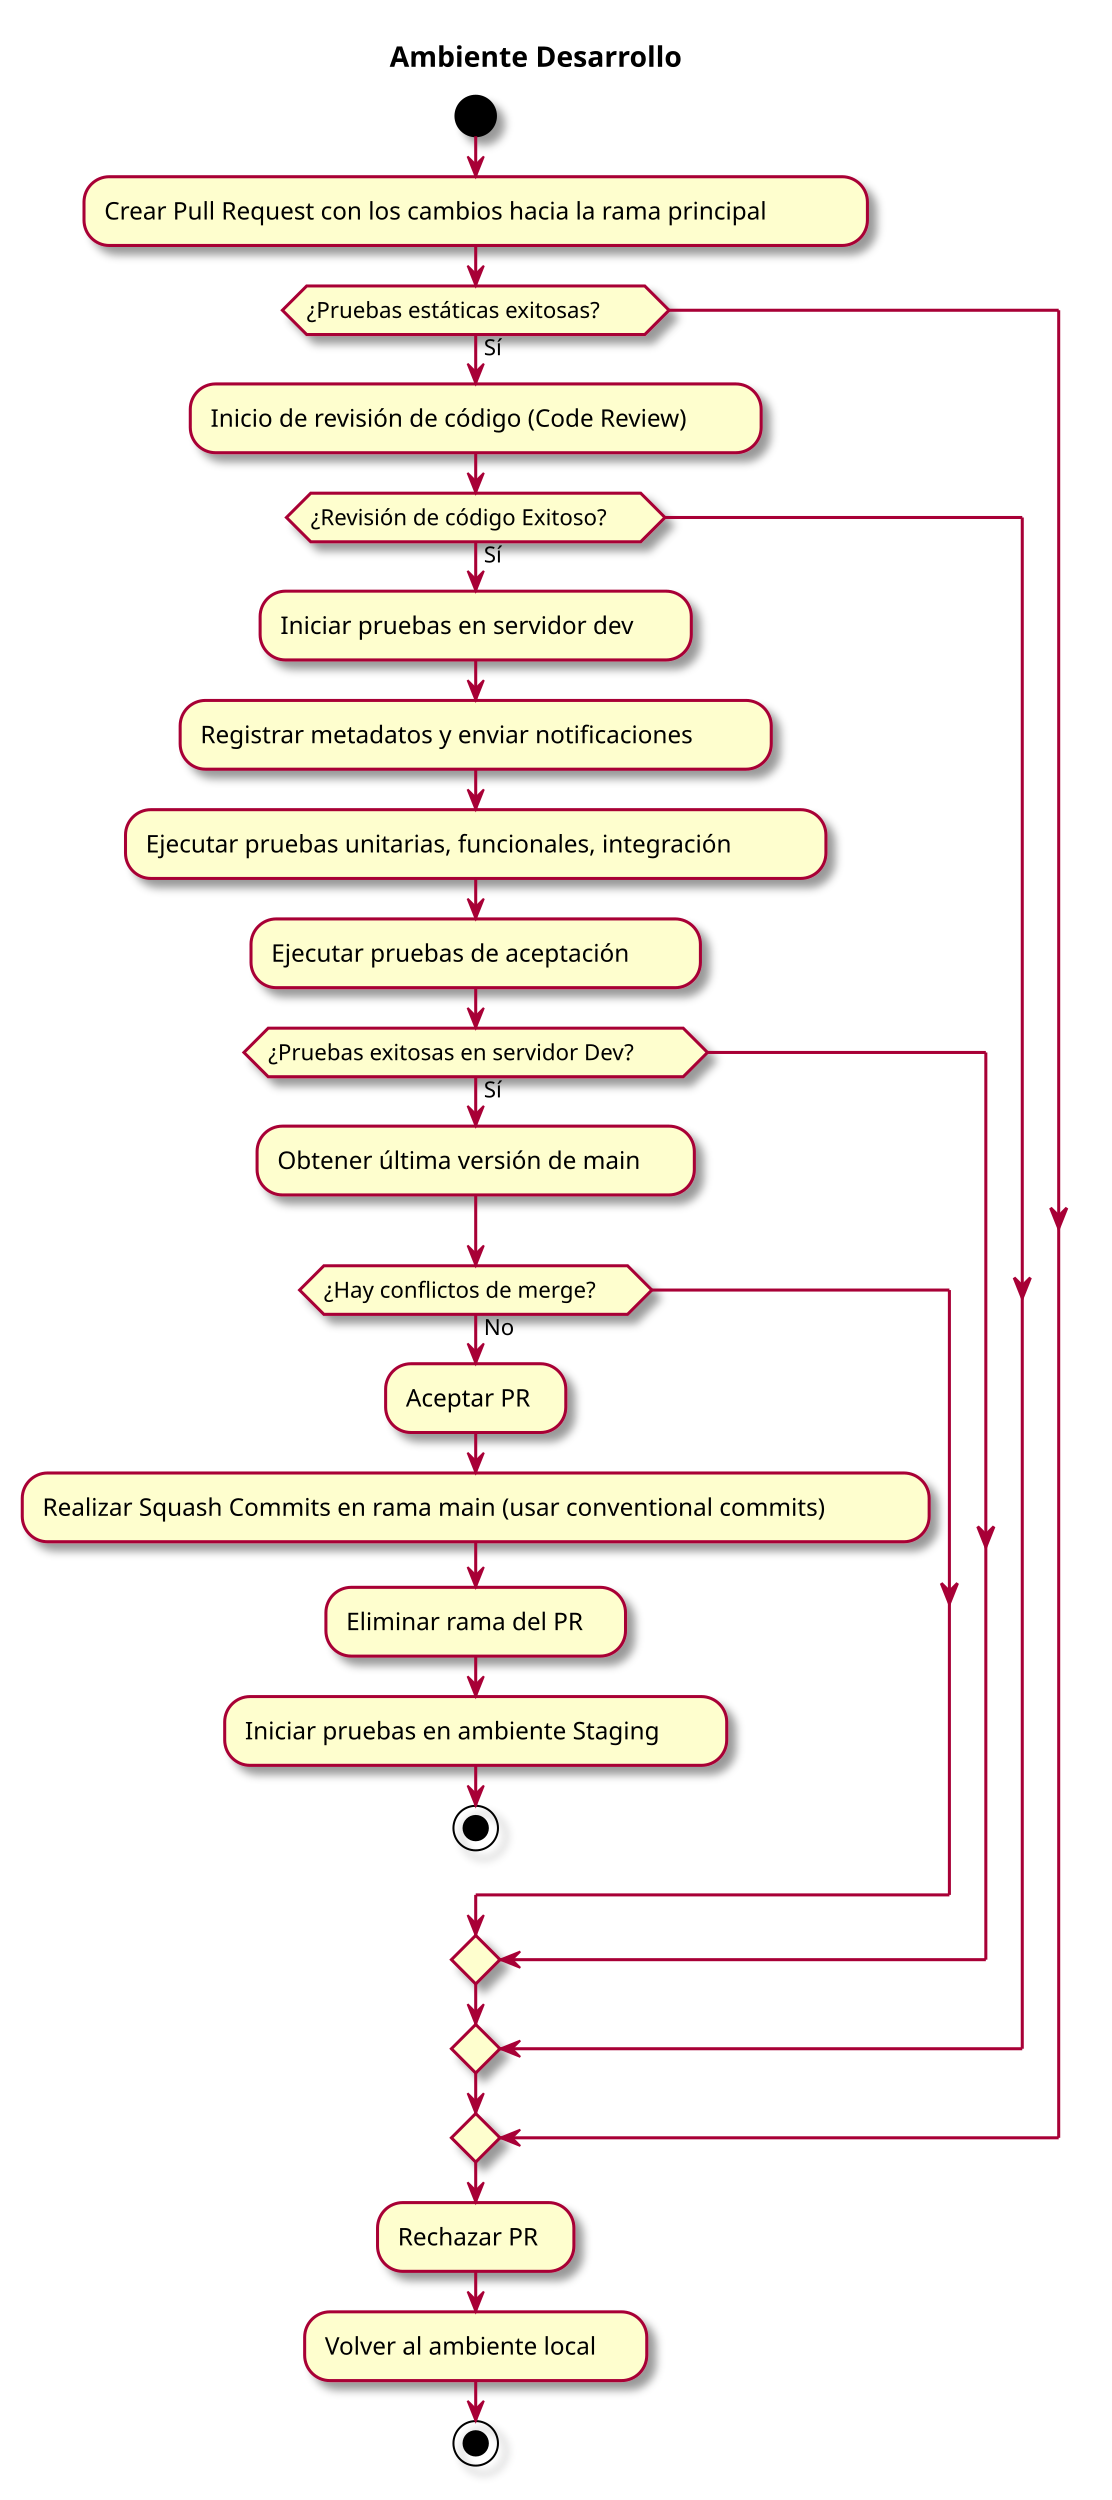
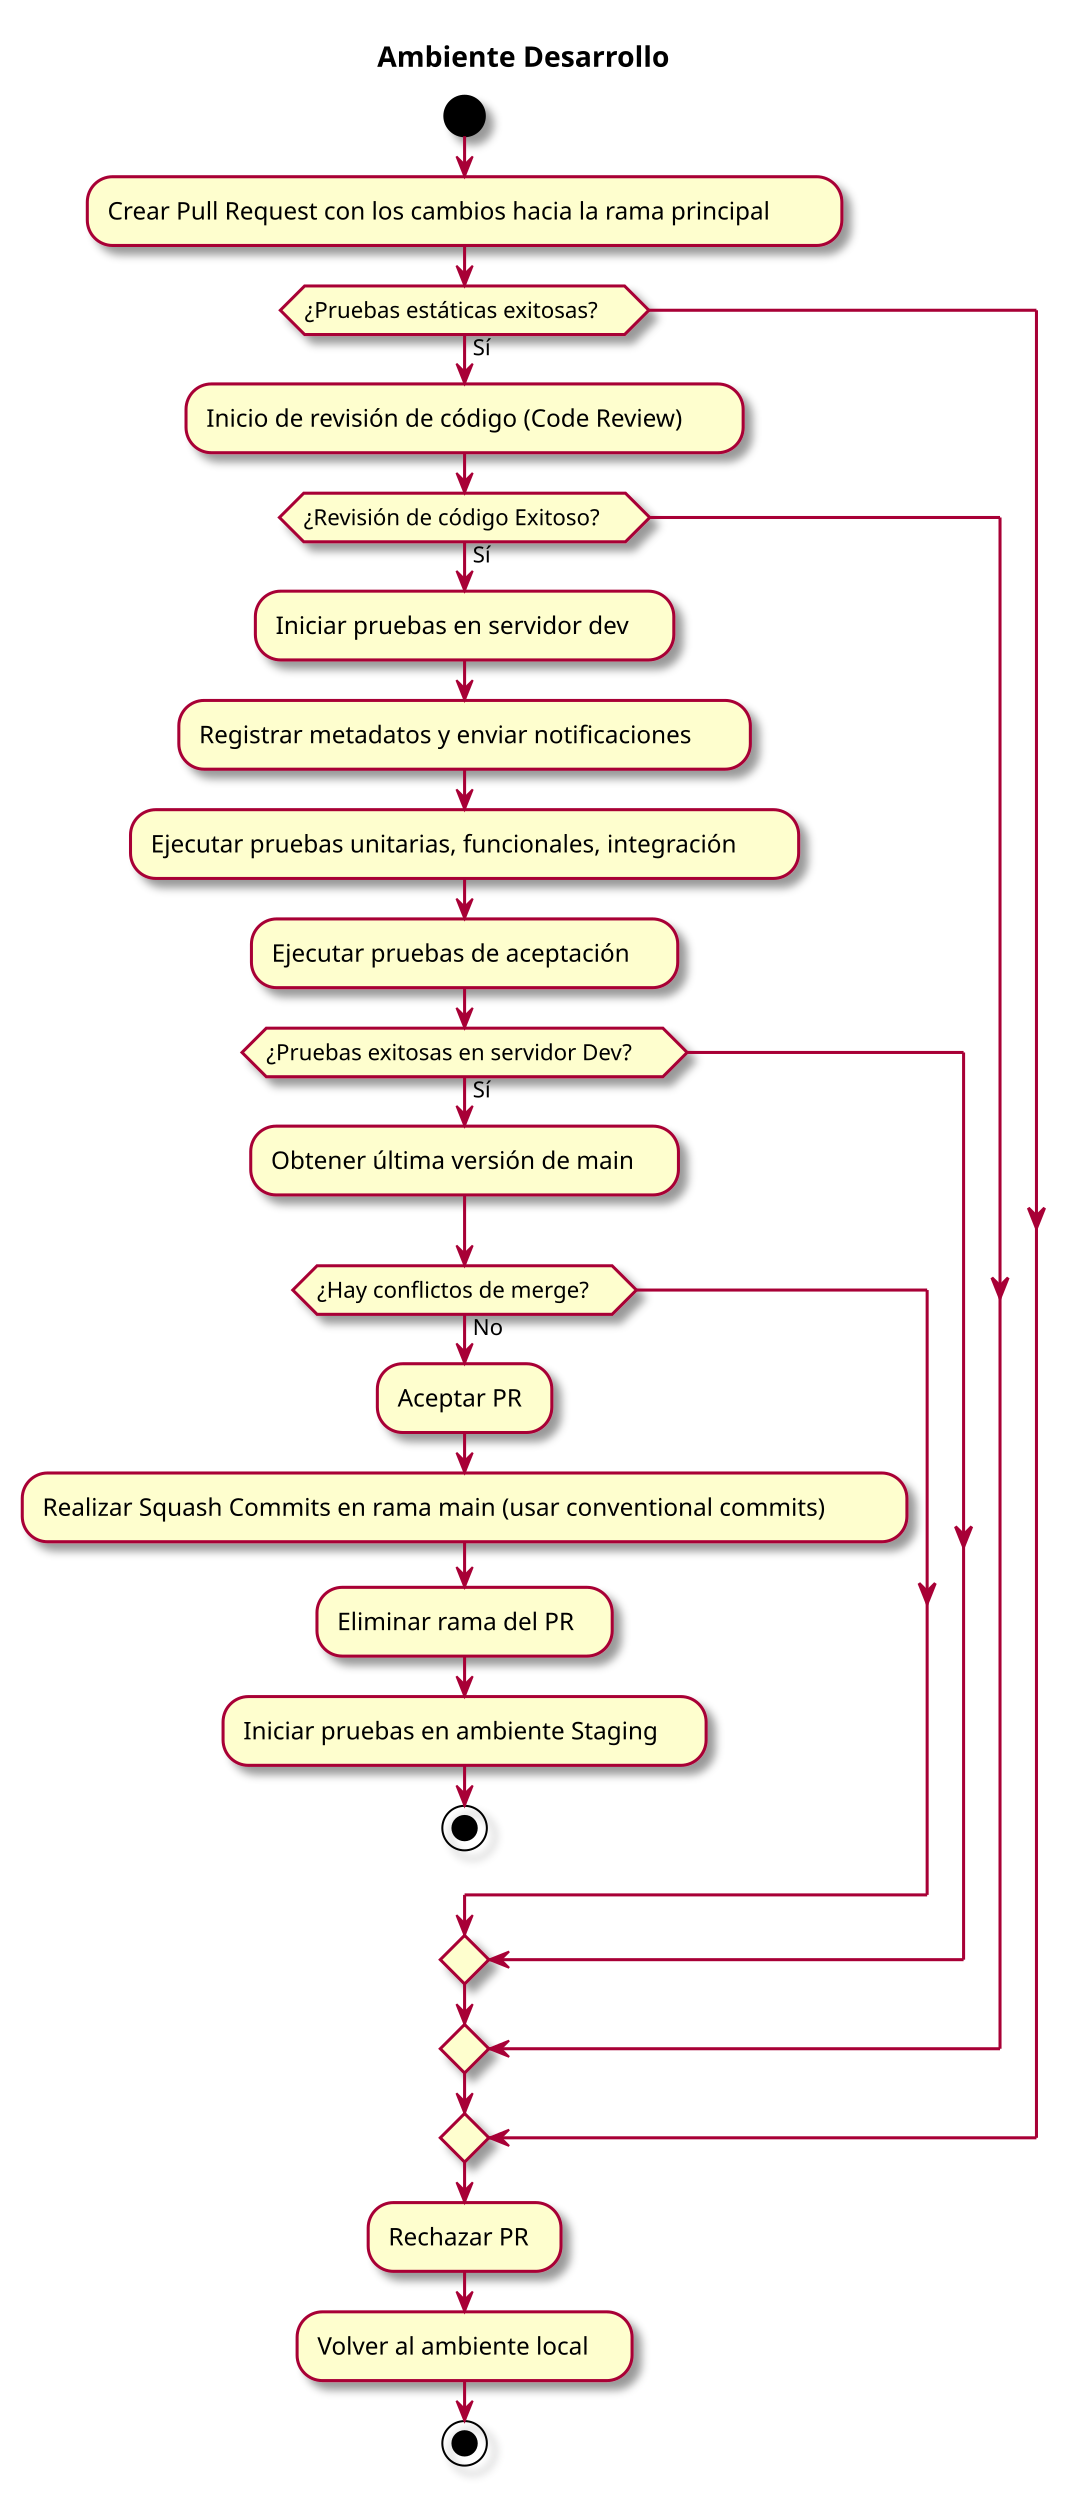
- <svg xmlns="http://www.w3.org/2000/svg" contentStyleType="text/css" height="1235px" preserveAspectRatio="none" style="width:549px;height:1235px;background:#FFFFFF;" version="1.1" viewBox="0 0 549 1235" width="549px" zoomAndPan="magnify">
+ <svg xmlns="http://www.w3.org/2000/svg" contentStyleType="text/css" data-diagram-type="ACTIVITY" height="1235px" preserveAspectRatio="none" style="width:538px;height:1235px;background:#FFFFFF;" version="1.1" viewBox="0 0 538 1235" width="538px" zoomAndPan="magnify">
  <defs>
    <filter height="300%" id="f14g9ub7q795gm" width="300%" x="-1" y="-1">
-       <feGaussianBlur result="blurOut" stdDeviation="2.0" />
+       <feGaussianBlur result="blurOut" stdDeviation="2" />
      <feColorMatrix in="blurOut" result="blurOut2" type="matrix" values="0 0 0 0 0 0 0 0 0 0 0 0 0 0 0 0 0 0 .4 0" />
-       <feOffset dx="4.0" dy="4.0" in="blurOut2" result="blurOut3" />
+       <feOffset dx="4" dy="4" in="blurOut2" result="blurOut3" />
      <feBlend in="SourceGraphic" in2="blurOut3" mode="normal" />
    </filter>
  </defs>
  <g>
-     <text fill="#000000" font-family="sans-serif" font-size="14" font-weight="bold" lengthAdjust="spacing" textLength="161" x="192.5" y="32.995">Ambiente Desarrollo</text>
-     <ellipse cx="235" cy="57.297" fill="#000000" filter="url(#f14g9ub7q795gm)" rx="10" ry="10" style="stroke:#000000;stroke-width:1.0;" />
-     <rect fill="#FEFECE" filter="url(#f14g9ub7q795gm)" height="33.969" rx="12.5" ry="12.5" style="stroke:#A80036;stroke-width:1.5;" width="387" x="41.5" y="87.297" />
-     <text fill="#000000" font-family="sans-serif" font-size="12" lengthAdjust="spacing" textLength="367" x="51.5" y="108.436">Crear Pull Request con los cambios hacia la rama principal</text>
-     <rect fill="#FEFECE" filter="url(#f14g9ub7q795gm)" height="33.969" rx="12.5" ry="12.5" style="stroke:#A80036;stroke-width:1.5;" width="282" x="94" y="189.668" />
-     <text fill="#000000" font-family="sans-serif" font-size="12" lengthAdjust="spacing" textLength="262" x="104" y="210.807">Inicio de revisión de código (Code Review)</text>
-     <rect fill="#FEFECE" filter="url(#f14g9ub7q795gm)" height="33.969" rx="12.5" ry="12.5" style="stroke:#A80036;stroke-width:1.5;" width="213" x="128.5" y="292.039" />
-     <text fill="#000000" font-family="sans-serif" font-size="12" lengthAdjust="spacing" textLength="193" x="138.5" y="313.178">Iniciar pruebas en servidor dev</text>
-     <rect fill="#FEFECE" filter="url(#f14g9ub7q795gm)" height="33.969" rx="12.5" ry="12.5" style="stroke:#A80036;stroke-width:1.5;" width="292" x="89" y="346.008" />
-     <text fill="#000000" font-family="sans-serif" font-size="12" lengthAdjust="spacing" textLength="272" x="99" y="367.147">Registrar metadatos y enviar notificaciones</text>
-     <rect fill="#FEFECE" filter="url(#f14g9ub7q795gm)" height="33.969" rx="12.5" ry="12.5" style="stroke:#A80036;stroke-width:1.5;" width="346" x="62" y="399.977" />
-     <text fill="#000000" font-family="sans-serif" font-size="12" lengthAdjust="spacing" textLength="326" x="72" y="421.115">Ejecutar pruebas unitarias, funcionales, integración</text>
-     <rect fill="#FEFECE" filter="url(#f14g9ub7q795gm)" height="33.969" rx="12.5" ry="12.5" style="stroke:#A80036;stroke-width:1.5;" width="222" x="124" y="453.945" />
-     <text fill="#000000" font-family="sans-serif" font-size="12" lengthAdjust="spacing" textLength="202" x="134" y="475.084">Ejecutar pruebas de aceptación</text>
-     <rect fill="#FEFECE" filter="url(#f14g9ub7q795gm)" height="33.969" rx="12.5" ry="12.5" style="stroke:#A80036;stroke-width:1.5;" width="216" x="127" y="556.316" />
-     <text fill="#000000" font-family="sans-serif" font-size="12" lengthAdjust="spacing" textLength="196" x="137" y="577.455">Obtener última versión de main</text>
-     <rect fill="#FEFECE" filter="url(#f14g9ub7q795gm)" height="33.969" rx="12.5" ry="12.5" style="stroke:#A80036;stroke-width:1.5;" width="89" x="190.5" y="673.688" />
-     <text fill="#000000" font-family="sans-serif" font-size="12" lengthAdjust="spacing" textLength="69" x="200.5" y="694.826">Aceptar PR</text>
-     <rect fill="#FEFECE" filter="url(#f14g9ub7q795gm)" height="33.969" rx="12.5" ry="12.5" style="stroke:#A80036;stroke-width:1.5;" width="448" x="11" y="727.656" />
-     <text fill="#000000" font-family="sans-serif" font-size="12" lengthAdjust="spacing" textLength="428" x="21" y="748.795">Realizar Squash Commits en rama main (usar conventional commits)</text>
-     <rect fill="#FEFECE" filter="url(#f14g9ub7q795gm)" height="33.969" rx="12.5" ry="12.5" style="stroke:#A80036;stroke-width:1.5;" width="148" x="161" y="784.141" />
-     <text fill="#000000" font-family="sans-serif" font-size="12" lengthAdjust="spacing" textLength="128" x="171" y="805.279">Eliminar rama del PR</text>
-     <rect fill="#FEFECE" filter="url(#f14g9ub7q795gm)" height="33.969" rx="12.5" ry="12.5" style="stroke:#A80036;stroke-width:1.5;" width="248" x="111" y="838.109" />
-     <text fill="#000000" font-family="sans-serif" font-size="12" lengthAdjust="spacing" textLength="228" x="121" y="859.248">Iniciar pruebas en ambiente Staging</text>
-     <ellipse cx="235" cy="903.078" fill="none" filter="url(#f14g9ub7q795gm)" rx="11" ry="11" style="stroke:#000000;stroke-width:1.0;" />
-     <ellipse cx="235" cy="903.078" fill="#000000" rx="6" ry="6" style="stroke:#000000;stroke-width:1.0;" />
-     <polygon fill="#FEFECE" filter="url(#f14g9ub7q795gm)" points="160,625.285,310,625.285,322,637.285,310,649.285,160,649.285,148,637.285,160,625.285" style="stroke:#A80036;stroke-width:1.5;" />
-     <text fill="#000000" font-family="sans-serif" font-size="11" lengthAdjust="spacing" textLength="15" x="239" y="659.496">No</text>
-     <text fill="#000000" font-family="sans-serif" font-size="11" lengthAdjust="spacing" textLength="150" x="160" y="641.093">¿Hay conflictos de merge?</text>
-     <polygon fill="#FEFECE" filter="url(#f14g9ub7q795gm)" points="132.5,507.914,337.5,507.914,349.5,519.914,337.5,531.914,132.5,531.914,120.5,519.914,132.5,507.914" style="stroke:#A80036;stroke-width:1.5;" />
-     <text fill="#000000" font-family="sans-serif" font-size="11" lengthAdjust="spacing" textLength="11" x="239" y="542.125">Sí</text>
-     <text fill="#000000" font-family="sans-serif" font-size="11" lengthAdjust="spacing" textLength="205" x="132.5" y="523.722">¿Pruebas exitosas en servidor Dev?</text>
-     <polygon fill="#FEFECE" filter="url(#f14g9ub7q795gm)" points="235,956.078,247,968.078,235,980.078,223,968.078,235,956.078" style="stroke:#A80036;stroke-width:1.5;" />
-     <polygon fill="#FEFECE" filter="url(#f14g9ub7q795gm)" points="153.5,243.637,316.5,243.637,328.5,255.637,316.5,267.637,153.5,267.637,141.5,255.637,153.5,243.637" style="stroke:#A80036;stroke-width:1.5;" />
-     <text fill="#000000" font-family="sans-serif" font-size="11" lengthAdjust="spacing" textLength="11" x="239" y="277.847">Sí</text>
-     <text fill="#000000" font-family="sans-serif" font-size="11" lengthAdjust="spacing" textLength="163" x="153.5" y="259.445">¿Revisión de código Exitoso?</text>
-     <polygon fill="#FEFECE" filter="url(#f14g9ub7q795gm)" points="235,1000.078,247,1012.078,235,1024.078,223,1012.078,235,1000.078" style="stroke:#A80036;stroke-width:1.5;" />
-     <polygon fill="#FEFECE" filter="url(#f14g9ub7q795gm)" points="151.5,141.266,318.5,141.266,330.5,153.266,318.5,165.266,151.5,165.266,139.5,153.266,151.5,141.266" style="stroke:#A80036;stroke-width:1.5;" />
-     <text fill="#000000" font-family="sans-serif" font-size="11" lengthAdjust="spacing" textLength="11" x="239" y="175.476">Sí</text>
-     <text fill="#000000" font-family="sans-serif" font-size="11" lengthAdjust="spacing" textLength="167" x="151.5" y="157.074">¿Pruebas estáticas exitosas?</text>
-     <polygon fill="#FEFECE" filter="url(#f14g9ub7q795gm)" points="235,1044.078,247,1056.078,235,1068.078,223,1056.078,235,1044.078" style="stroke:#A80036;stroke-width:1.5;" />
-     <rect fill="#FEFECE" filter="url(#f14g9ub7q795gm)" height="33.969" rx="12.5" ry="12.5" style="stroke:#A80036;stroke-width:1.5;" width="97" x="186.5" y="1088.078" />
-     <text fill="#000000" font-family="sans-serif" font-size="12" lengthAdjust="spacing" textLength="77" x="196.5" y="1109.217">Rechazar PR</text>
-     <rect fill="#FEFECE" filter="url(#f14g9ub7q795gm)" height="33.969" rx="12.5" ry="12.5" style="stroke:#A80036;stroke-width:1.5;" width="169" x="150.5" y="1142.047" />
-     <text fill="#000000" font-family="sans-serif" font-size="12" lengthAdjust="spacing" textLength="149" x="160.5" y="1163.186">Volver al ambiente local</text>
-     <ellipse cx="235" cy="1207.016" fill="none" filter="url(#f14g9ub7q795gm)" rx="11" ry="11" style="stroke:#000000;stroke-width:1.0;" />
-     <ellipse cx="235" cy="1207.016" fill="#000000" rx="6" ry="6" style="stroke:#000000;stroke-width:1.0;" />
-     <line style="stroke:#A80036;stroke-width:1.5;" x1="235" x2="235" y1="67.297" y2="87.297" />
-     <polygon fill="#A80036" points="231,77.297,235,87.297,239,77.297,235,81.297" style="stroke:#A80036;stroke-width:1.0;" />
-     <line style="stroke:#A80036;stroke-width:1.5;" x1="235" x2="235" y1="326.008" y2="346.008" />
-     <polygon fill="#A80036" points="231,336.008,235,346.008,239,336.008,235,340.008" style="stroke:#A80036;stroke-width:1.0;" />
-     <line style="stroke:#A80036;stroke-width:1.5;" x1="235" x2="235" y1="379.977" y2="399.977" />
-     <polygon fill="#A80036" points="231,389.977,235,399.977,239,389.977,235,393.977" style="stroke:#A80036;stroke-width:1.0;" />
-     <line style="stroke:#A80036;stroke-width:1.5;" x1="235" x2="235" y1="433.945" y2="453.945" />
-     <polygon fill="#A80036" points="231,443.945,235,453.945,239,443.945,235,447.945" style="stroke:#A80036;stroke-width:1.0;" />
-     <line style="stroke:#A80036;stroke-width:1.5;" x1="235" x2="235" y1="707.656" y2="727.656" />
-     <polygon fill="#A80036" points="231,717.656,235,727.656,239,717.656,235,721.656" style="stroke:#A80036;stroke-width:1.0;" />
-     <line style="stroke:#A80036;stroke-width:1.5;" x1="235" x2="235" y1="761.625" y2="784.141" />
-     <polygon fill="#A80036" points="231,774.141,235,784.141,239,774.141,235,778.141" style="stroke:#A80036;stroke-width:1.0;" />
-     <line style="stroke:#A80036;stroke-width:1.5;" x1="235" x2="235" y1="818.109" y2="838.109" />
-     <polygon fill="#A80036" points="231,828.109,235,838.109,239,828.109,235,832.109" style="stroke:#A80036;stroke-width:1.0;" />
-     <line style="stroke:#A80036;stroke-width:1.5;" x1="235" x2="235" y1="872.078" y2="892.078" />
-     <polygon fill="#A80036" points="231,882.078,235,892.078,239,882.078,235,886.078" style="stroke:#A80036;stroke-width:1.0;" />
-     <line style="stroke:#A80036;stroke-width:1.5;" x1="235" x2="235" y1="649.285" y2="673.688" />
-     <polygon fill="#A80036" points="231,663.688,235,673.688,239,663.688,235,667.688" style="stroke:#A80036;stroke-width:1.0;" />
-     <line style="stroke:#A80036;stroke-width:1.5;" x1="322" x2="469" y1="637.285" y2="637.285" />
-     <polygon fill="#A80036" points="465,782.141,469,792.141,473,782.141,469,786.141" style="stroke:#A80036;stroke-width:1.5;" />
-     <line style="stroke:#A80036;stroke-width:1.5;" x1="469" x2="469" y1="637.285" y2="936.078" />
-     <line style="stroke:#A80036;stroke-width:1.5;" x1="469" x2="235" y1="936.078" y2="936.078" />
-     <line style="stroke:#A80036;stroke-width:1.5;" x1="235" x2="235" y1="936.078" y2="956.078" />
-     <polygon fill="#A80036" points="231,946.078,235,956.078,239,946.078,235,950.078" style="stroke:#A80036;stroke-width:1.0;" />
-     <line style="stroke:#A80036;stroke-width:1.5;" x1="235" x2="235" y1="590.285" y2="625.285" />
-     <polygon fill="#A80036" points="231,615.285,235,625.285,239,615.285,235,619.285" style="stroke:#A80036;stroke-width:1.0;" />
-     <line style="stroke:#A80036;stroke-width:1.5;" x1="235" x2="235" y1="531.914" y2="556.316" />
-     <polygon fill="#A80036" points="231,546.316,235,556.316,239,546.316,235,550.316" style="stroke:#A80036;stroke-width:1.0;" />
-     <line style="stroke:#A80036;stroke-width:1.5;" x1="349.5" x2="487" y1="519.914" y2="519.914" />
-     <polygon fill="#A80036" points="483,754.141,487,764.141,491,754.141,487,758.141" style="stroke:#A80036;stroke-width:1.5;" />
-     <line style="stroke:#A80036;stroke-width:1.5;" x1="487" x2="487" y1="519.914" y2="968.078" />
-     <line style="stroke:#A80036;stroke-width:1.5;" x1="487" x2="247" y1="968.078" y2="968.078" />
-     <polygon fill="#A80036" points="257,964.078,247,968.078,257,972.078,253,968.078" style="stroke:#A80036;stroke-width:1.0;" />
-     <line style="stroke:#A80036;stroke-width:1.5;" x1="235" x2="235" y1="487.914" y2="507.914" />
-     <polygon fill="#A80036" points="231,497.914,235,507.914,239,497.914,235,501.914" style="stroke:#A80036;stroke-width:1.0;" />
-     <line style="stroke:#A80036;stroke-width:1.5;" x1="235" x2="235" y1="267.637" y2="292.039" />
-     <polygon fill="#A80036" points="231,282.039,235,292.039,239,282.039,235,286.039" style="stroke:#A80036;stroke-width:1.0;" />
-     <line style="stroke:#A80036;stroke-width:1.5;" x1="328.5" x2="505" y1="255.637" y2="255.637" />
-     <polygon fill="#A80036" points="501,631.203,505,641.203,509,631.203,505,635.203" style="stroke:#A80036;stroke-width:1.5;" />
-     <line style="stroke:#A80036;stroke-width:1.5;" x1="505" x2="505" y1="255.637" y2="1012.078" />
-     <line style="stroke:#A80036;stroke-width:1.5;" x1="505" x2="247" y1="1012.078" y2="1012.078" />
-     <polygon fill="#A80036" points="257,1008.078,247,1012.078,257,1016.078,253,1012.078" style="stroke:#A80036;stroke-width:1.0;" />
-     <line style="stroke:#A80036;stroke-width:1.5;" x1="235" x2="235" y1="980.078" y2="1000.078" />
-     <polygon fill="#A80036" points="231,990.078,235,1000.078,239,990.078,235,994.078" style="stroke:#A80036;stroke-width:1.0;" />
-     <line style="stroke:#A80036;stroke-width:1.5;" x1="235" x2="235" y1="223.637" y2="243.637" />
-     <polygon fill="#A80036" points="231,233.637,235,243.637,239,233.637,235,237.637" style="stroke:#A80036;stroke-width:1.0;" />
-     <line style="stroke:#A80036;stroke-width:1.5;" x1="235" x2="235" y1="165.266" y2="189.668" />
-     <polygon fill="#A80036" points="231,179.668,235,189.668,239,179.668,235,183.668" style="stroke:#A80036;stroke-width:1.0;" />
-     <line style="stroke:#A80036;stroke-width:1.5;" x1="330.5" x2="523" y1="153.266" y2="153.266" />
-     <polygon fill="#A80036" points="519,596.719,523,606.719,527,596.719,523,600.719" style="stroke:#A80036;stroke-width:1.5;" />
-     <line style="stroke:#A80036;stroke-width:1.5;" x1="523" x2="523" y1="153.266" y2="1056.078" />
-     <line style="stroke:#A80036;stroke-width:1.5;" x1="523" x2="247" y1="1056.078" y2="1056.078" />
-     <polygon fill="#A80036" points="257,1052.078,247,1056.078,257,1060.078,253,1056.078" style="stroke:#A80036;stroke-width:1.0;" />
-     <line style="stroke:#A80036;stroke-width:1.5;" x1="235" x2="235" y1="1024.078" y2="1044.078" />
-     <polygon fill="#A80036" points="231,1034.078,235,1044.078,239,1034.078,235,1038.078" style="stroke:#A80036;stroke-width:1.0;" />
-     <line style="stroke:#A80036;stroke-width:1.5;" x1="235" x2="235" y1="121.266" y2="141.266" />
-     <polygon fill="#A80036" points="231,131.266,235,141.266,239,131.266,235,135.266" style="stroke:#A80036;stroke-width:1.0;" />
-     <line style="stroke:#A80036;stroke-width:1.5;" x1="235" x2="235" y1="1068.078" y2="1088.078" />
-     <polygon fill="#A80036" points="231,1078.078,235,1088.078,239,1078.078,235,1082.078" style="stroke:#A80036;stroke-width:1.0;" />
-     <line style="stroke:#A80036;stroke-width:1.5;" x1="235" x2="235" y1="1122.047" y2="1142.047" />
-     <polygon fill="#A80036" points="231,1132.047,235,1142.047,239,1132.047,235,1136.047" style="stroke:#A80036;stroke-width:1.0;" />
-     <line style="stroke:#A80036;stroke-width:1.5;" x1="235" x2="235" y1="1176.016" y2="1196.016" />
-     <polygon fill="#A80036" points="231,1186.016,235,1196.016,239,1186.016,235,1190.016" style="stroke:#A80036;stroke-width:1.0;" />
+     <text fill="#000000" font-family="sans-serif" font-size="14" font-weight="bold" lengthAdjust="spacing" textLength="162.306" x="186.353" y="32.995">Ambiente Desarrollo</text>
+     <ellipse cx="229.506" cy="57.297" fill="#000000" filter="url(#f14g9ub7q795gm)" rx="10" ry="10" style="stroke:#000000;stroke-width:1;" />
+     <rect fill="#FEFECE" filter="url(#f14g9ub7q795gm)" height="33.969" rx="12.5" ry="12.5" style="stroke:#A80036;stroke-width:1.5;" width="372.752" x="43.13" y="87.297" />
+     <text fill="#000000" font-family="sans-serif" font-size="12" lengthAdjust="spacing" textLength="352.752" x="53.13" y="108.436">Crear Pull Request con los cambios hacia la rama principal</text>
+     <rect fill="#FEFECE" filter="url(#f14g9ub7q795gm)" height="33.969" rx="12.5" ry="12.5" style="stroke:#A80036;stroke-width:1.5;" width="275.211" x="91.9" y="189.668" />
+     <text fill="#000000" font-family="sans-serif" font-size="12" lengthAdjust="spacing" textLength="255.211" x="101.9" y="210.807">Inicio de revisión de código (Code Review)</text>
+     <rect fill="#FEFECE" filter="url(#f14g9ub7q795gm)" height="33.969" rx="12.5" ry="12.5" style="stroke:#A80036;stroke-width:1.5;" width="206.703" x="126.154" y="292.039" />
+     <text fill="#000000" font-family="sans-serif" font-size="12" lengthAdjust="spacing" textLength="186.703" x="136.154" y="313.178">Iniciar pruebas en servidor dev</text>
+     <rect fill="#FEFECE" filter="url(#f14g9ub7q795gm)" height="33.969" rx="12.5" ry="12.5" style="stroke:#A80036;stroke-width:1.5;" width="282.33" x="88.341" y="346.008" />
+     <text fill="#000000" font-family="sans-serif" font-size="12" lengthAdjust="spacing" textLength="262.33" x="98.341" y="367.147">Registrar metadatos y enviar notificaciones</text>
+     <rect fill="#FEFECE" filter="url(#f14g9ub7q795gm)" height="33.969" rx="12.5" ry="12.5" style="stroke:#A80036;stroke-width:1.5;" width="330.066" x="64.473" y="399.977" />
+     <text fill="#000000" font-family="sans-serif" font-size="12" lengthAdjust="spacing" textLength="310.066" x="74.473" y="421.115">Ejecutar pruebas unitarias, funcionales, integración</text>
+     <rect fill="#FEFECE" filter="url(#f14g9ub7q795gm)" height="33.969" rx="12.5" ry="12.5" style="stroke:#A80036;stroke-width:1.5;" width="210.588" x="124.212" y="453.945" />
+     <text fill="#000000" font-family="sans-serif" font-size="12" lengthAdjust="spacing" textLength="190.588" x="134.212" y="475.084">Ejecutar pruebas de aceptación</text>
+     <rect fill="#FEFECE" filter="url(#f14g9ub7q795gm)" height="33.969" rx="12.5" ry="12.5" style="stroke:#A80036;stroke-width:1.5;" width="211.285" x="123.863" y="556.316" />
+     <text fill="#000000" font-family="sans-serif" font-size="12" lengthAdjust="spacing" textLength="191.285" x="133.863" y="577.455">Obtener última versión de main</text>
+     <rect fill="#FEFECE" filter="url(#f14g9ub7q795gm)" height="33.969" rx="12.5" ry="12.5" style="stroke:#A80036;stroke-width:1.5;" width="86.188" x="186.412" y="673.688" />
+     <text fill="#000000" font-family="sans-serif" font-size="12" lengthAdjust="spacing" textLength="66.188" x="196.412" y="694.826">Aceptar PR</text>
+     <rect fill="#FEFECE" filter="url(#f14g9ub7q795gm)" height="33.969" rx="12.5" ry="12.5" style="stroke:#A80036;stroke-width:1.5;" width="437.012" x="11" y="727.656" />
+     <text fill="#000000" font-family="sans-serif" font-size="12" lengthAdjust="spacing" textLength="417.012" x="21" y="748.795">Realizar Squash Commits en rama main (usar conventional commits)</text>
+     <rect fill="#FEFECE" filter="url(#f14g9ub7q795gm)" height="33.969" rx="12.5" ry="12.5" style="stroke:#A80036;stroke-width:1.5;" width="145.848" x="156.582" y="784.141" />
+     <text fill="#000000" font-family="sans-serif" font-size="12" lengthAdjust="spacing" textLength="125.848" x="166.582" y="805.279">Eliminar rama del PR</text>
+     <rect fill="#FEFECE" filter="url(#f14g9ub7q795gm)" height="33.969" rx="12.5" ry="12.5" style="stroke:#A80036;stroke-width:1.5;" width="238.625" x="110.193" y="838.109" />
+     <text fill="#000000" font-family="sans-serif" font-size="12" lengthAdjust="spacing" textLength="218.625" x="120.193" y="859.248">Iniciar pruebas en ambiente Staging</text>
+     <ellipse cx="229.506" cy="903.078" fill="none" filter="url(#f14g9ub7q795gm)" rx="11" ry="11" style="stroke:#000000;stroke-width:1;" />
+     <ellipse cx="229.506" cy="903.078" fill="#000000" rx="6" ry="6" style="stroke:#000000;stroke-width:1;" />
+     <polygon fill="#FEFECE" filter="url(#f14g9ub7q795gm)" points="156.631,625.285,302.381,625.285,314.381,637.285,302.381,649.285,156.631,649.285,144.631,637.285,156.631,625.285" style="stroke:#A80036;stroke-width:1.5;" />
+     <text fill="#000000" font-family="sans-serif" font-size="11" lengthAdjust="spacing" textLength="14.959" x="233.506" y="659.496">No</text>
+     <text fill="#000000" font-family="sans-serif" font-size="11" lengthAdjust="spacing" textLength="145.75" x="156.631" y="641.093">¿Hay conflictos de merge?</text>
+     <polygon fill="#FEFECE" filter="url(#f14g9ub7q795gm)" points="131.556,507.914,327.456,507.914,339.456,519.914,327.456,531.914,131.556,531.914,119.556,519.914,131.556,507.914" style="stroke:#A80036;stroke-width:1.5;" />
+     <text fill="#000000" font-family="sans-serif" font-size="11" lengthAdjust="spacing" textLength="10.039" x="233.506" y="542.125">Sí</text>
+     <text fill="#000000" font-family="sans-serif" font-size="11" lengthAdjust="spacing" textLength="195.9" x="131.556" y="523.722">¿Pruebas exitosas en servidor Dev?</text>
+     <polygon fill="#FEFECE" filter="url(#f14g9ub7q795gm)" points="229.506,956.078,241.506,968.078,229.506,980.078,217.506,968.078,229.506,956.078" style="stroke:#A80036;stroke-width:1.5;" />
+     <polygon fill="#FEFECE" filter="url(#f14g9ub7q795gm)" points="150.041,243.637,308.971,243.637,320.971,255.637,308.971,267.637,150.041,267.637,138.041,255.637,150.041,243.637" style="stroke:#A80036;stroke-width:1.5;" />
+     <text fill="#000000" font-family="sans-serif" font-size="11" lengthAdjust="spacing" textLength="10.039" x="233.506" y="277.847">Sí</text>
+     <text fill="#000000" font-family="sans-serif" font-size="11" lengthAdjust="spacing" textLength="158.931" x="150.041" y="259.445">¿Revisión de código Exitoso?</text>
+     <polygon fill="#FEFECE" filter="url(#f14g9ub7q795gm)" points="229.506,1000.078,241.506,1012.078,229.506,1024.078,217.506,1012.078,229.506,1000.078" style="stroke:#A80036;stroke-width:1.5;" />
+     <polygon fill="#FEFECE" filter="url(#f14g9ub7q795gm)" points="150.486,141.266,308.525,141.266,320.525,153.266,308.525,165.266,150.486,165.266,138.486,153.266,150.486,141.266" style="stroke:#A80036;stroke-width:1.5;" />
+     <text fill="#000000" font-family="sans-serif" font-size="11" lengthAdjust="spacing" textLength="10.039" x="233.506" y="175.476">Sí</text>
+     <text fill="#000000" font-family="sans-serif" font-size="11" lengthAdjust="spacing" textLength="158.039" x="150.486" y="157.074">¿Pruebas estáticas exitosas?</text>
+     <polygon fill="#FEFECE" filter="url(#f14g9ub7q795gm)" points="229.506,1044.078,241.506,1056.078,229.506,1068.078,217.506,1056.078,229.506,1044.078" style="stroke:#A80036;stroke-width:1.5;" />
+     <rect fill="#FEFECE" filter="url(#f14g9ub7q795gm)" height="33.969" rx="12.5" ry="12.5" style="stroke:#A80036;stroke-width:1.5;" width="95.252" x="181.88" y="1088.078" />
+     <text fill="#000000" font-family="sans-serif" font-size="12" lengthAdjust="spacing" textLength="75.252" x="191.88" y="1109.217">Rechazar PR</text>
+     <rect fill="#FEFECE" filter="url(#f14g9ub7q795gm)" height="33.969" rx="12.5" ry="12.5" style="stroke:#A80036;stroke-width:1.5;" width="165.465" x="146.773" y="1142.047" />
+     <text fill="#000000" font-family="sans-serif" font-size="12" lengthAdjust="spacing" textLength="145.465" x="156.773" y="1163.186">Volver al ambiente local</text>
+     <ellipse cx="229.506" cy="1207.016" fill="none" filter="url(#f14g9ub7q795gm)" rx="11" ry="11" style="stroke:#000000;stroke-width:1;" />
+     <ellipse cx="229.506" cy="1207.016" fill="#000000" rx="6" ry="6" style="stroke:#000000;stroke-width:1;" />
+     <line style="stroke:#A80036;stroke-width:1.5;" x1="229.506" x2="229.506" y1="67.297" y2="87.297" />
+     <polygon fill="#A80036" points="225.506,77.297,229.506,87.297,233.506,77.297,229.506,81.297" style="stroke:#A80036;stroke-width:1;" />
+     <line style="stroke:#A80036;stroke-width:1.5;" x1="229.506" x2="229.506" y1="326.008" y2="346.008" />
+     <polygon fill="#A80036" points="225.506,336.008,229.506,346.008,233.506,336.008,229.506,340.008" style="stroke:#A80036;stroke-width:1;" />
+     <line style="stroke:#A80036;stroke-width:1.5;" x1="229.506" x2="229.506" y1="379.977" y2="399.977" />
+     <polygon fill="#A80036" points="225.506,389.977,229.506,399.977,233.506,389.977,229.506,393.977" style="stroke:#A80036;stroke-width:1;" />
+     <line style="stroke:#A80036;stroke-width:1.5;" x1="229.506" x2="229.506" y1="433.945" y2="453.945" />
+     <polygon fill="#A80036" points="225.506,443.945,229.506,453.945,233.506,443.945,229.506,447.945" style="stroke:#A80036;stroke-width:1;" />
+     <line style="stroke:#A80036;stroke-width:1.5;" x1="229.506" x2="229.506" y1="707.656" y2="727.656" />
+     <polygon fill="#A80036" points="225.506,717.656,229.506,727.656,233.506,717.656,229.506,721.656" style="stroke:#A80036;stroke-width:1;" />
+     <line style="stroke:#A80036;stroke-width:1.5;" x1="229.506" x2="229.506" y1="761.625" y2="784.141" />
+     <polygon fill="#A80036" points="225.506,774.141,229.506,784.141,233.506,774.141,229.506,778.141" style="stroke:#A80036;stroke-width:1;" />
+     <line style="stroke:#A80036;stroke-width:1.5;" x1="229.506" x2="229.506" y1="818.109" y2="838.109" />
+     <polygon fill="#A80036" points="225.506,828.109,229.506,838.109,233.506,828.109,229.506,832.109" style="stroke:#A80036;stroke-width:1;" />
+     <line style="stroke:#A80036;stroke-width:1.5;" x1="229.506" x2="229.506" y1="872.078" y2="892.078" />
+     <polygon fill="#A80036" points="225.506,882.078,229.506,892.078,233.506,882.078,229.506,886.078" style="stroke:#A80036;stroke-width:1;" />
+     <line style="stroke:#A80036;stroke-width:1.5;" x1="229.506" x2="229.506" y1="649.285" y2="673.688" />
+     <polygon fill="#A80036" points="225.506,663.688,229.506,673.688,233.506,663.688,229.506,667.688" style="stroke:#A80036;stroke-width:1;" />
+     <line style="stroke:#A80036;stroke-width:1.5;" x1="314.381" x2="458.012" y1="637.285" y2="637.285" />
+     <polygon fill="#A80036" points="454.012,782.141,458.012,792.141,462.012,782.141,458.012,786.141" style="stroke:#A80036;stroke-width:1.5;" />
+     <line style="stroke:#A80036;stroke-width:1.5;" x1="458.012" x2="458.012" y1="637.285" y2="936.078" />
+     <line style="stroke:#A80036;stroke-width:1.5;" x1="458.012" x2="229.506" y1="936.078" y2="936.078" />
+     <line style="stroke:#A80036;stroke-width:1.5;" x1="229.506" x2="229.506" y1="936.078" y2="956.078" />
+     <polygon fill="#A80036" points="225.506,946.078,229.506,956.078,233.506,946.078,229.506,950.078" style="stroke:#A80036;stroke-width:1;" />
+     <line style="stroke:#A80036;stroke-width:1.5;" x1="229.506" x2="229.506" y1="590.285" y2="625.285" />
+     <polygon fill="#A80036" points="225.506,615.285,229.506,625.285,233.506,615.285,229.506,619.285" style="stroke:#A80036;stroke-width:1;" />
+     <line style="stroke:#A80036;stroke-width:1.5;" x1="229.506" x2="229.506" y1="531.914" y2="556.316" />
+     <polygon fill="#A80036" points="225.506,546.316,229.506,556.316,233.506,546.316,229.506,550.316" style="stroke:#A80036;stroke-width:1;" />
+     <line style="stroke:#A80036;stroke-width:1.5;" x1="339.456" x2="476.012" y1="519.914" y2="519.914" />
+     <polygon fill="#A80036" points="472.012,754.141,476.012,764.141,480.012,754.141,476.012,758.141" style="stroke:#A80036;stroke-width:1.5;" />
+     <line style="stroke:#A80036;stroke-width:1.5;" x1="476.012" x2="476.012" y1="519.914" y2="968.078" />
+     <line style="stroke:#A80036;stroke-width:1.5;" x1="476.012" x2="241.506" y1="968.078" y2="968.078" />
+     <polygon fill="#A80036" points="251.506,964.078,241.506,968.078,251.506,972.078,247.506,968.078" style="stroke:#A80036;stroke-width:1;" />
+     <line style="stroke:#A80036;stroke-width:1.5;" x1="229.506" x2="229.506" y1="487.914" y2="507.914" />
+     <polygon fill="#A80036" points="225.506,497.914,229.506,507.914,233.506,497.914,229.506,501.914" style="stroke:#A80036;stroke-width:1;" />
+     <line style="stroke:#A80036;stroke-width:1.5;" x1="229.506" x2="229.506" y1="267.637" y2="292.039" />
+     <polygon fill="#A80036" points="225.506,282.039,229.506,292.039,233.506,282.039,229.506,286.039" style="stroke:#A80036;stroke-width:1;" />
+     <line style="stroke:#A80036;stroke-width:1.5;" x1="320.971" x2="494.012" y1="255.637" y2="255.637" />
+     <polygon fill="#A80036" points="490.012,631.203,494.012,641.203,498.012,631.203,494.012,635.203" style="stroke:#A80036;stroke-width:1.5;" />
+     <line style="stroke:#A80036;stroke-width:1.5;" x1="494.012" x2="494.012" y1="255.637" y2="1012.078" />
+     <line style="stroke:#A80036;stroke-width:1.5;" x1="494.012" x2="241.506" y1="1012.078" y2="1012.078" />
+     <polygon fill="#A80036" points="251.506,1008.078,241.506,1012.078,251.506,1016.078,247.506,1012.078" style="stroke:#A80036;stroke-width:1;" />
+     <line style="stroke:#A80036;stroke-width:1.5;" x1="229.506" x2="229.506" y1="980.078" y2="1000.078" />
+     <polygon fill="#A80036" points="225.506,990.078,229.506,1000.078,233.506,990.078,229.506,994.078" style="stroke:#A80036;stroke-width:1;" />
+     <line style="stroke:#A80036;stroke-width:1.5;" x1="229.506" x2="229.506" y1="223.637" y2="243.637" />
+     <polygon fill="#A80036" points="225.506,233.637,229.506,243.637,233.506,233.637,229.506,237.637" style="stroke:#A80036;stroke-width:1;" />
+     <line style="stroke:#A80036;stroke-width:1.5;" x1="229.506" x2="229.506" y1="165.266" y2="189.668" />
+     <polygon fill="#A80036" points="225.506,179.668,229.506,189.668,233.506,179.668,229.506,183.668" style="stroke:#A80036;stroke-width:1;" />
+     <line style="stroke:#A80036;stroke-width:1.5;" x1="320.525" x2="512.012" y1="153.266" y2="153.266" />
+     <polygon fill="#A80036" points="508.012,596.719,512.012,606.719,516.012,596.719,512.012,600.719" style="stroke:#A80036;stroke-width:1.5;" />
+     <line style="stroke:#A80036;stroke-width:1.5;" x1="512.012" x2="512.012" y1="153.266" y2="1056.078" />
+     <line style="stroke:#A80036;stroke-width:1.5;" x1="512.012" x2="241.506" y1="1056.078" y2="1056.078" />
+     <polygon fill="#A80036" points="251.506,1052.078,241.506,1056.078,251.506,1060.078,247.506,1056.078" style="stroke:#A80036;stroke-width:1;" />
+     <line style="stroke:#A80036;stroke-width:1.5;" x1="229.506" x2="229.506" y1="1024.078" y2="1044.078" />
+     <polygon fill="#A80036" points="225.506,1034.078,229.506,1044.078,233.506,1034.078,229.506,1038.078" style="stroke:#A80036;stroke-width:1;" />
+     <line style="stroke:#A80036;stroke-width:1.5;" x1="229.506" x2="229.506" y1="121.266" y2="141.266" />
+     <polygon fill="#A80036" points="225.506,131.266,229.506,141.266,233.506,131.266,229.506,135.266" style="stroke:#A80036;stroke-width:1;" />
+     <line style="stroke:#A80036;stroke-width:1.5;" x1="229.506" x2="229.506" y1="1068.078" y2="1088.078" />
+     <polygon fill="#A80036" points="225.506,1078.078,229.506,1088.078,233.506,1078.078,229.506,1082.078" style="stroke:#A80036;stroke-width:1;" />
+     <line style="stroke:#A80036;stroke-width:1.5;" x1="229.506" x2="229.506" y1="1122.047" y2="1142.047" />
+     <polygon fill="#A80036" points="225.506,1132.047,229.506,1142.047,233.506,1132.047,229.506,1136.047" style="stroke:#A80036;stroke-width:1;" />
+     <line style="stroke:#A80036;stroke-width:1.5;" x1="229.506" x2="229.506" y1="1176.016" y2="1196.016" />
+     <polygon fill="#A80036" points="225.506,1186.016,229.506,1196.016,233.506,1186.016,229.506,1190.016" style="stroke:#A80036;stroke-width:1;" />
  </g>
</svg>
